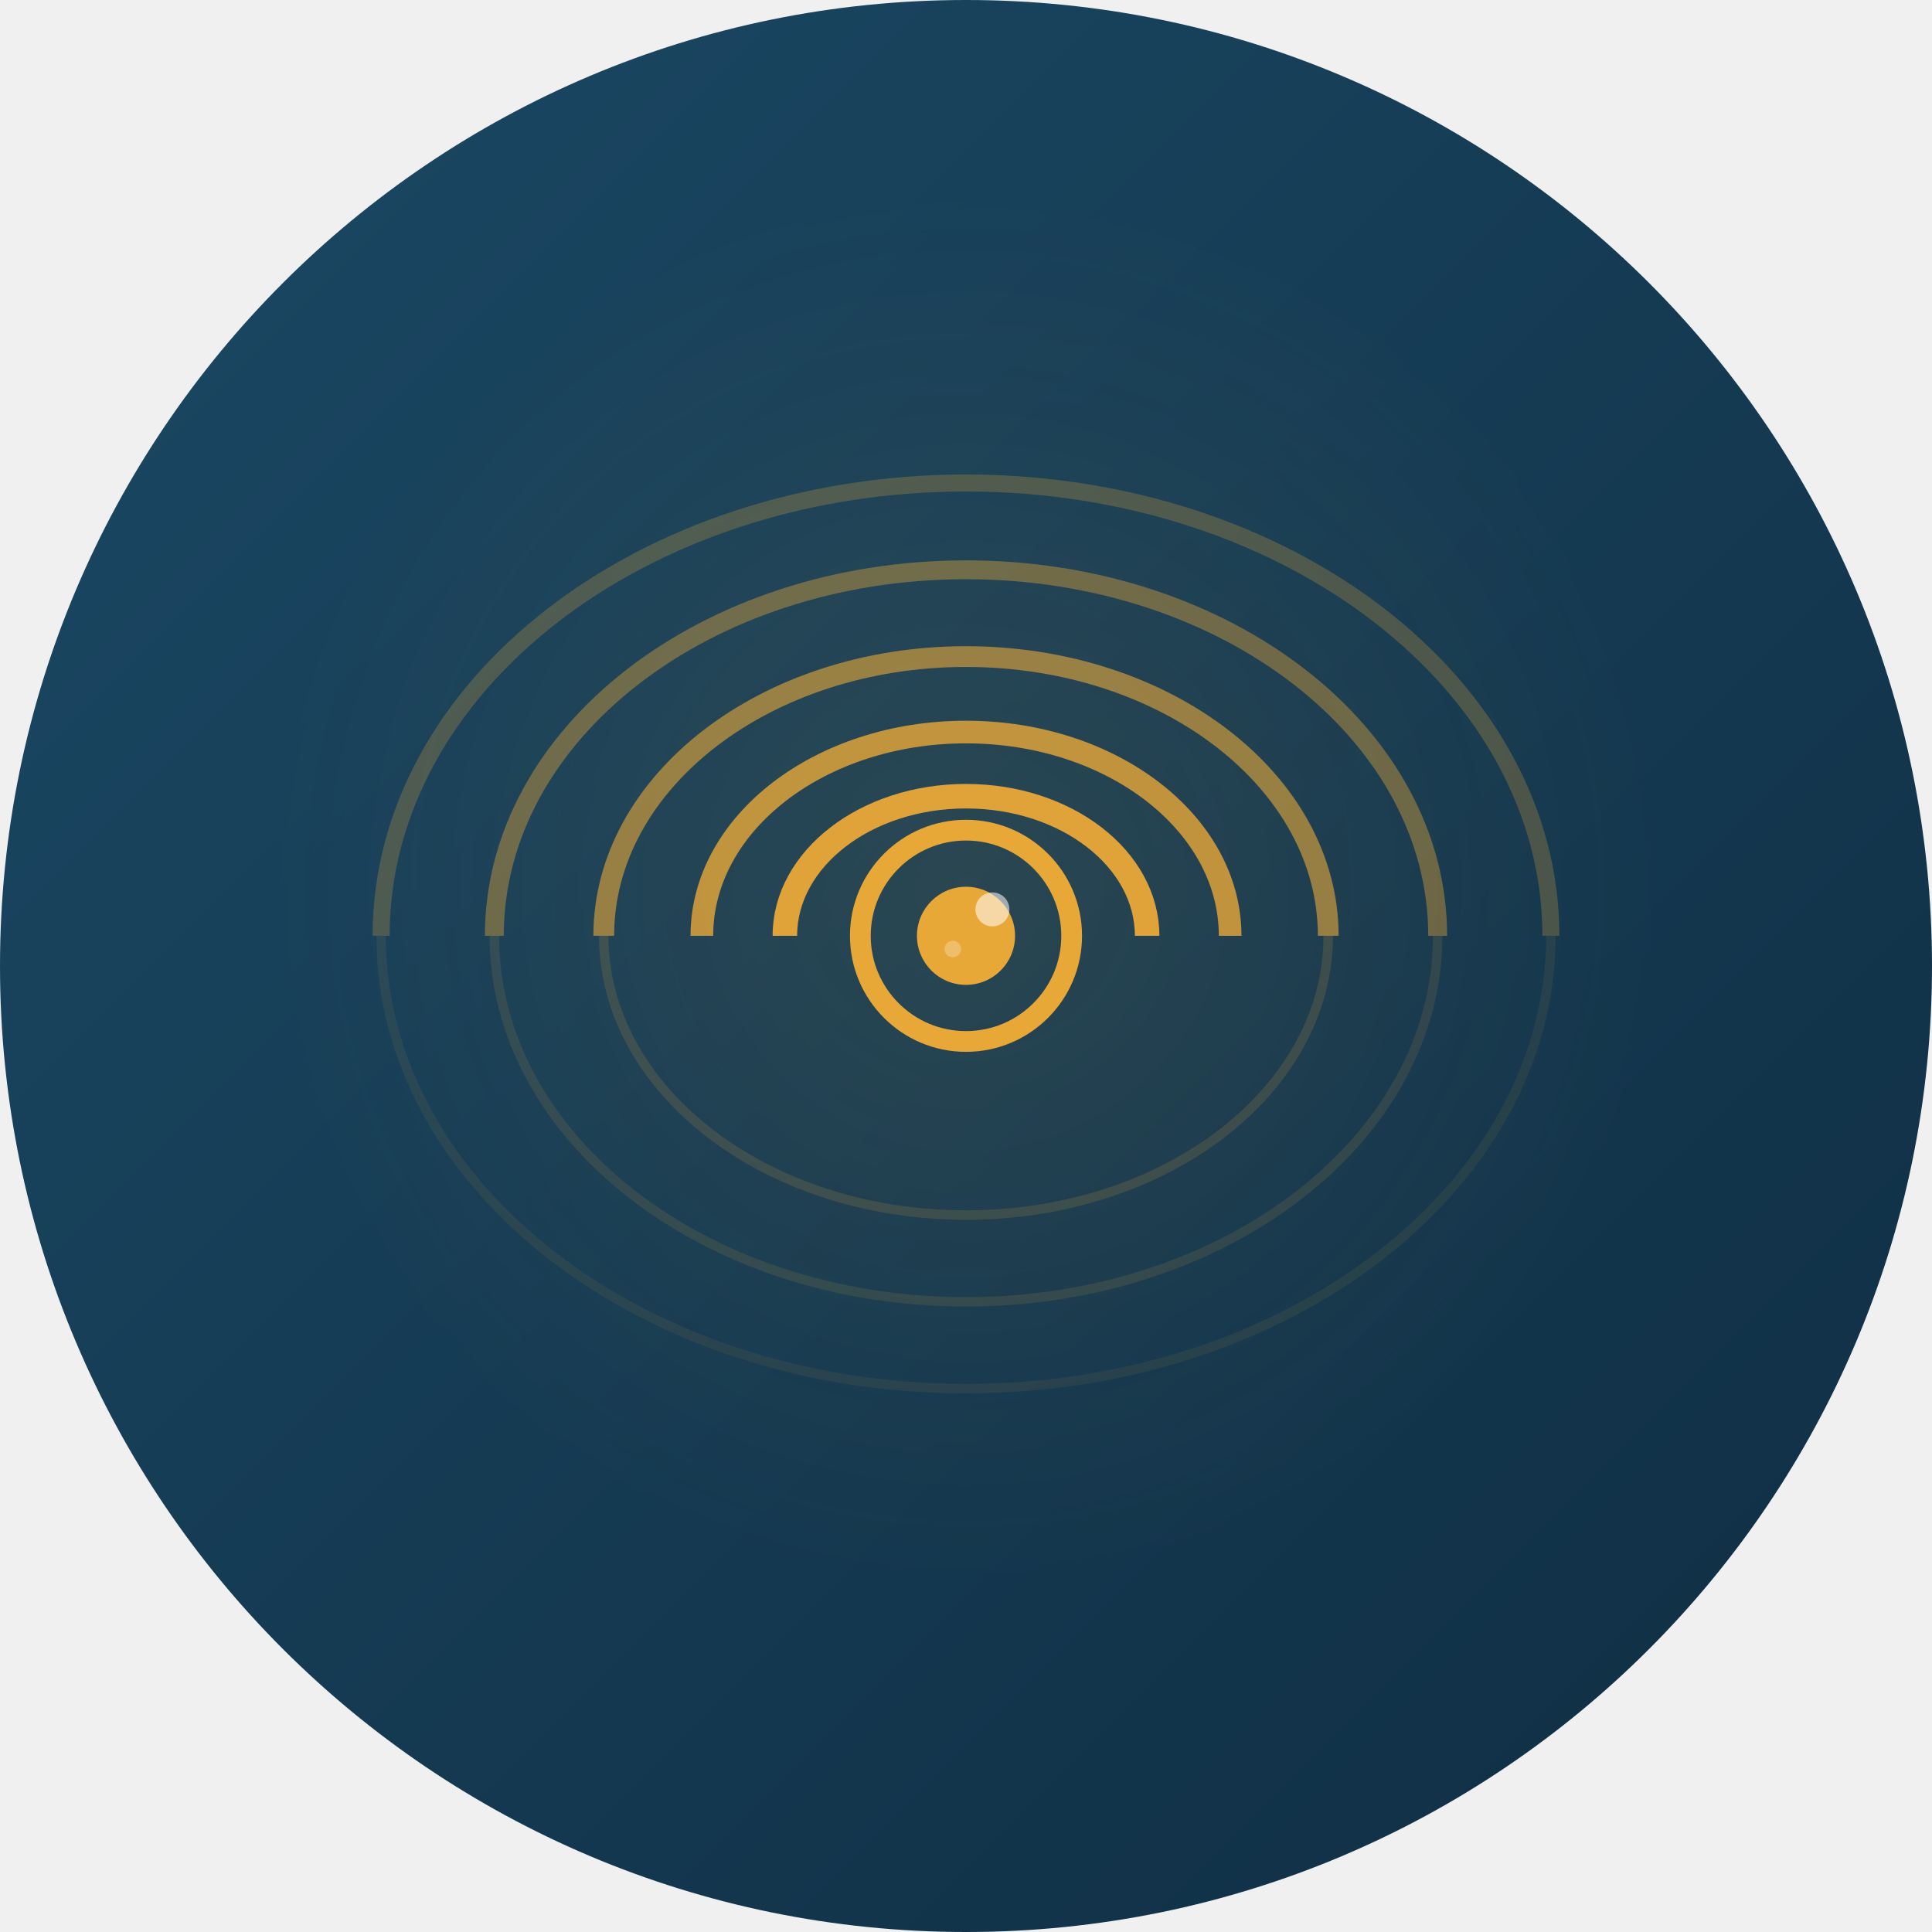
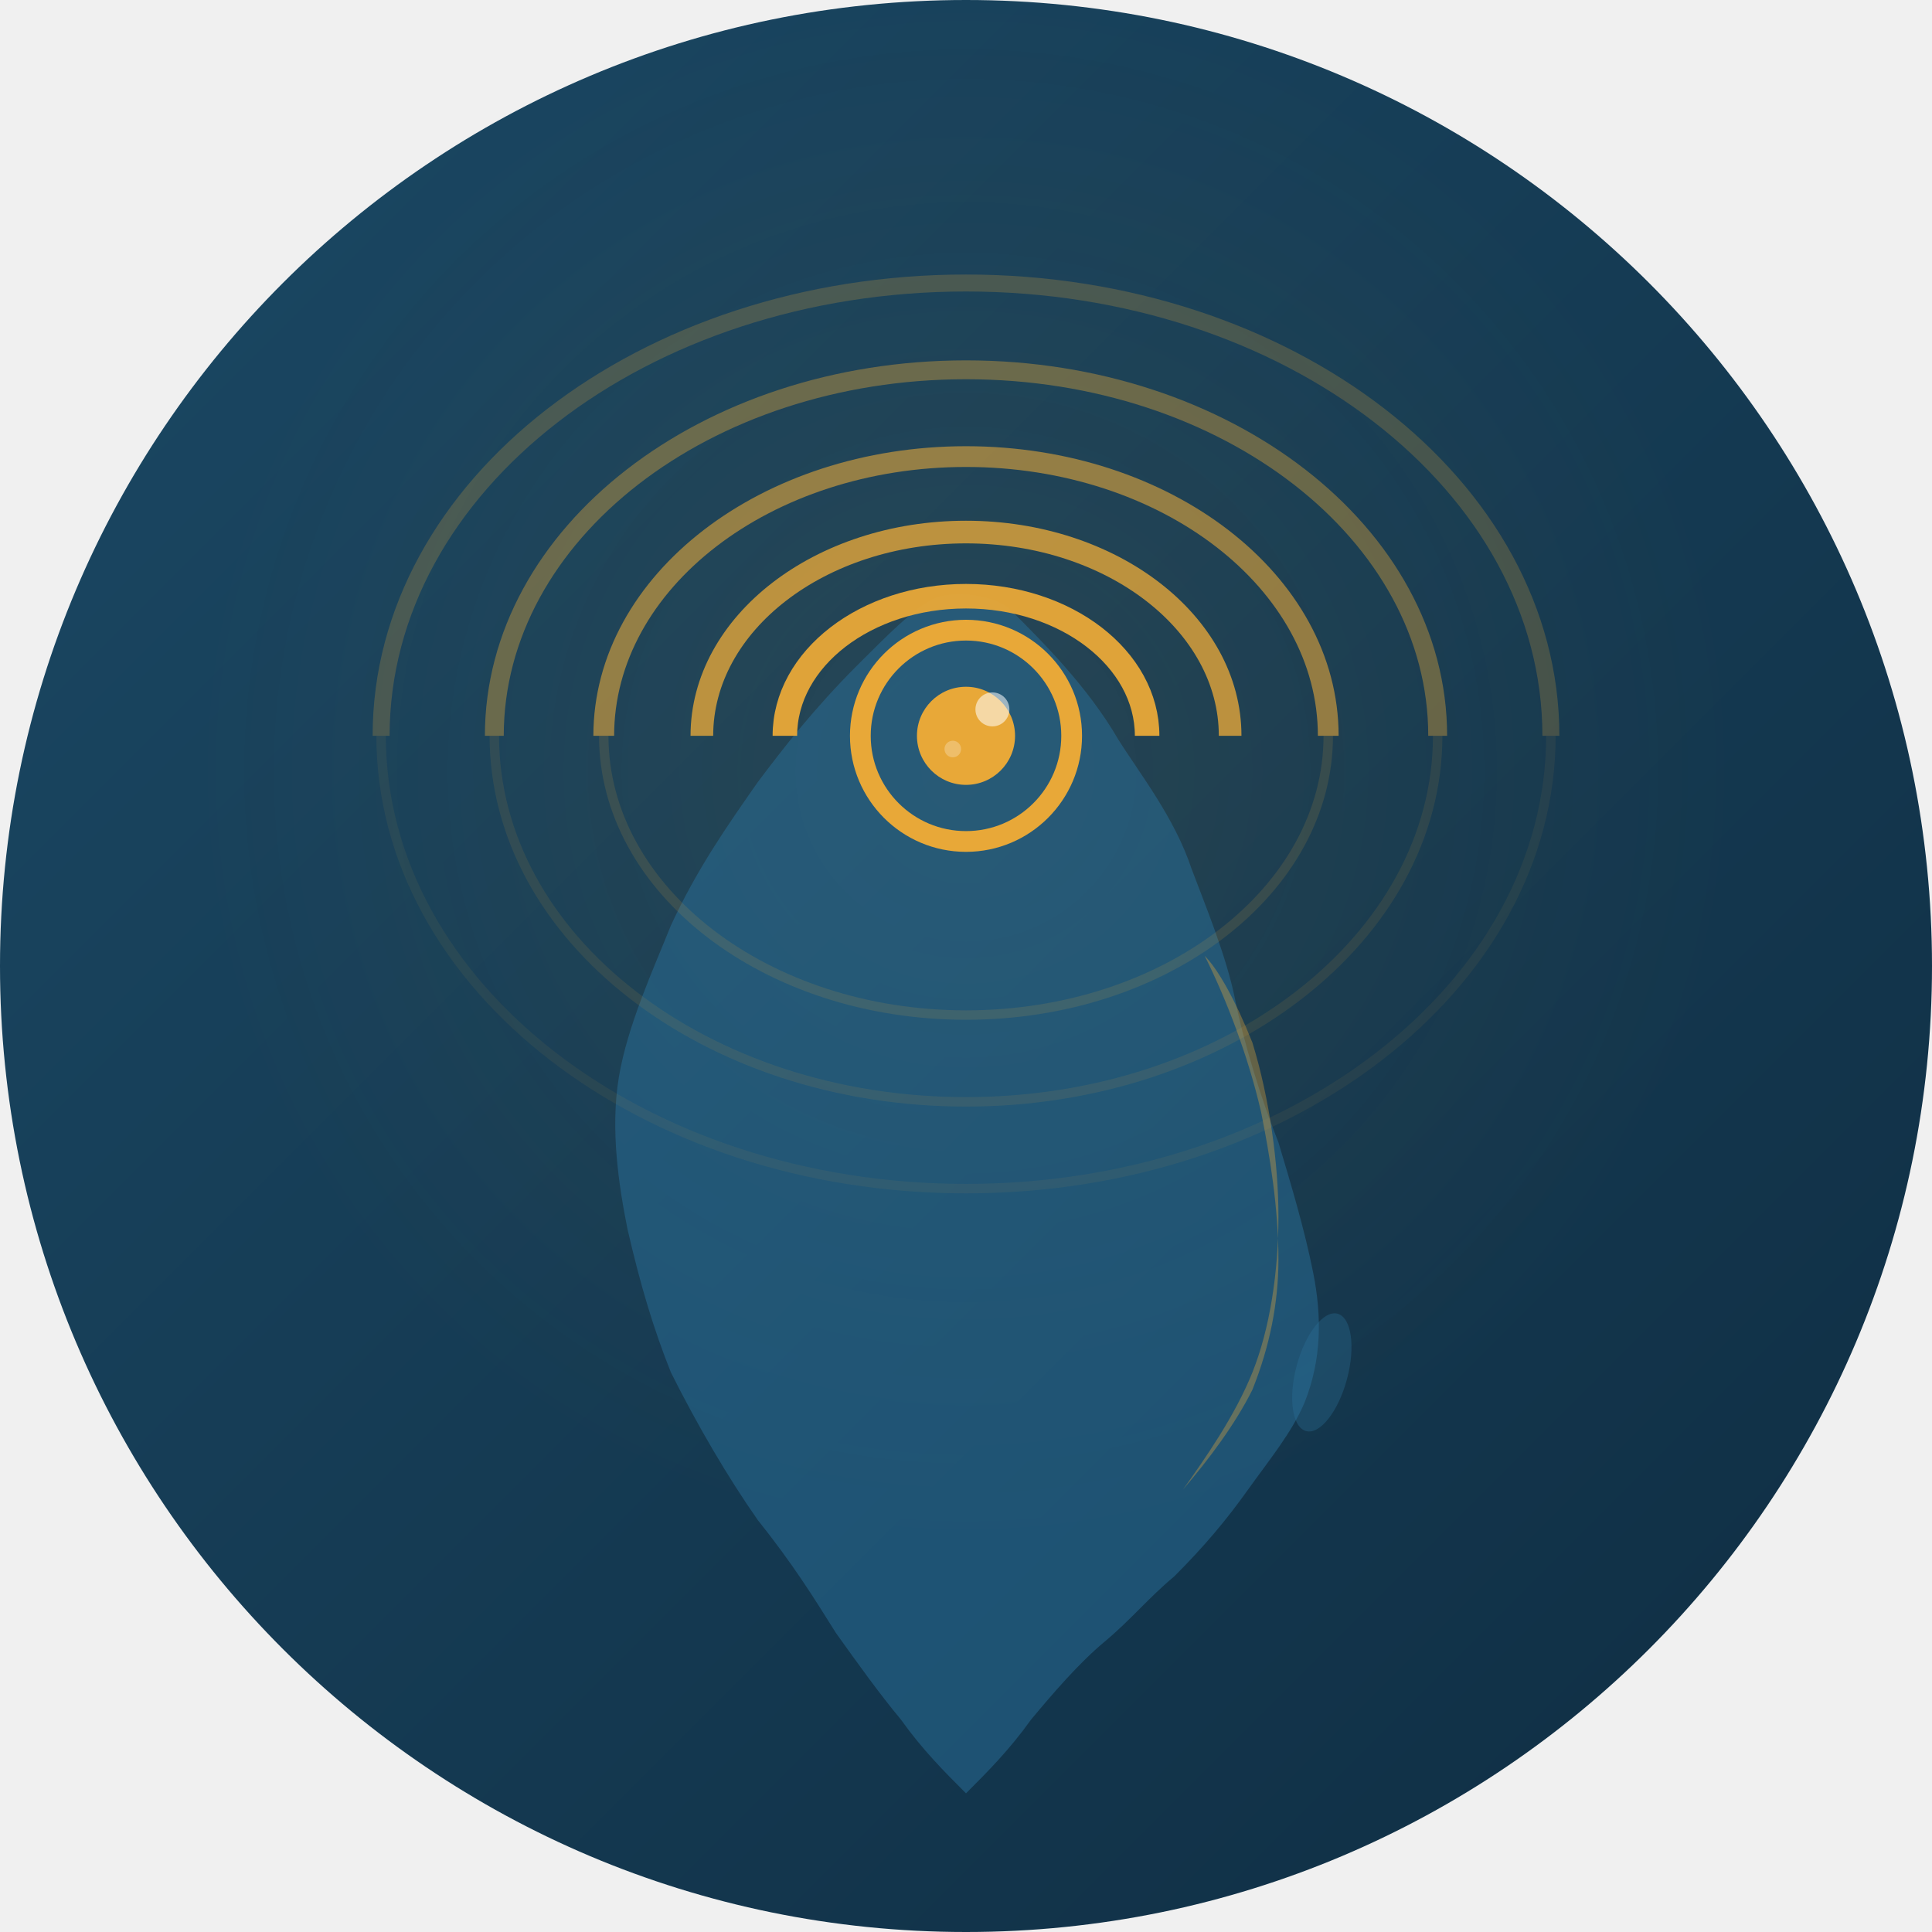
<svg xmlns="http://www.w3.org/2000/svg" viewBox="0 0 512 512" width="512" height="512">
  <defs>
    <linearGradient id="bgGrad" x1="0%" y1="0%" x2="100%" y2="100%">
      <stop offset="0%" stop-color="#1B4965" />
      <stop offset="100%" stop-color="#0F2D42" />
    </linearGradient>
-     <radialGradient id="glow" cx="50%" cy="46%" r="36%">
-       <stop offset="0%" stop-color="#E8A838" stop-opacity="0.1" />
+     <radialGradient id="glow" cx="50%" cy="40%" r="40%">
+       <stop offset="0%" stop-color="#E8A838" stop-opacity="0.08" />
      <stop offset="100%" stop-color="#E8A838" stop-opacity="0" />
    </radialGradient>
-     <clipPath id="circleClip">
+     <clipPath id="circle">
      <circle cx="256" cy="256" r="256" />
    </clipPath>
  </defs>
-   <g clip-path="url(#circleClip)">
-     <circle cx="256" cy="256" r="256" fill="url(#bgGrad)" />
-     <circle cx="256" cy="256" r="256" fill="url(#glow)" />
-     <g transform="translate(256, 248)">
-       <path d="M-155,0 A155,120 0 0 1 155,0" fill="none" stroke="#E8A838" stroke-width="4.5" opacity="0.25" />
-       <path d="M-125,0 A125,97 0 0 1 125,0" fill="none" stroke="#E8A838" stroke-width="5" opacity="0.4" />
-       <path d="M-96,0 A96,74 0 0 1 96,0" fill="none" stroke="#E8A838" stroke-width="5.5" opacity="0.6" />
-       <path d="M-70,0 A70,54 0 0 1 70,0" fill="none" stroke="#E8A838" stroke-width="6" opacity="0.8" />
+   <circle cx="256" cy="256" r="256" fill="url(#bgGrad)" />
+   <circle cx="256" cy="256" r="256" fill="url(#glow)" />
+   <g clip-path="url(#circle)">
+     <g transform="translate(256, 320) scale(1.15)">
+       <path d="         M-8,-140 C-5,-142 5,-142 10,-138 C18,-130 28,-120 35,-108         C40,-100 48,-90 52,-78 C55,-70 60,-58 62,-48 C64,-38 68,-25 72,-15         C75,-5 78,5 80,15 C82,25 82,35 78,45 C75,52 70,58 65,65         C60,72 55,78 48,85 C42,90 38,95 32,100 C26,105 20,112 15,118         C10,125 5,130 0,135 C-5,130 -10,125 -15,118 C-20,112 -25,105 -30,98         C-35,90 -40,82 -48,72 C-55,62 -62,50 -68,38 C-72,28 -75,18 -78,5         C-80,-5 -82,-18 -80,-30 C-78,-42 -72,-55 -68,-65 C-62,-78 -55,-88 -48,-98         C-42,-106 -35,-115 -25,-125 C-18,-132 -12,-138 -8,-140 Z       " fill="#2A6F99" opacity="0.5" />
+       <path d="         M55,-58 C60,-48 65,-35 68,-22 C70,-12 72,0 72,12         C72,22 70,32 66,42 C62,50 56,58 50,65         C55,58 62,48 66,38 C70,28 72,15 72,2         C72,-10 70,-25 66,-38 C62,-48 58,-55 55,-58 Z       " fill="#E8A838" opacity="0.35" />
+       <ellipse cx="82" cy="38" rx="6" ry="14" fill="#2A6F99" opacity="0.35" transform="rotate(15, 82, 38)" />
+     </g>
+     <g transform="translate(256, 195)">
+       <path d="M-155,0 A155,120 0 0 1 155,0" fill="none" stroke="#E8A838" stroke-width="4.5" opacity="0.22" />
+       <path d="M-125,0 A125,97 0 0 1 125,0" fill="none" stroke="#E8A838" stroke-width="5" opacity="0.38" />
+       <path d="M-96,0 A96,74 0 0 1 96,0" fill="none" stroke="#E8A838" stroke-width="5.5" opacity="0.58" />
+       <path d="M-70,0 A70,54 0 0 1 70,0" fill="none" stroke="#E8A838" stroke-width="6" opacity="0.78" />
      <path d="M-48,0 A48,37 0 0 1 48,0" fill="none" stroke="#E8A838" stroke-width="6.5" opacity="0.95" />
      <circle cx="0" cy="0" r="28" fill="none" stroke="#E8A838" stroke-width="5.5" />
      <circle cx="0" cy="0" r="13" fill="#E8A838" />
      <circle cx="7" cy="-7" r="4.5" fill="#FFFFFF" opacity="0.55" />
      <circle cx="-3.5" cy="3.5" r="2.2" fill="#FFFFFF" opacity="0.25" />
-       <path d="M-155,0 A155,120 0 0 0 155,0" fill="none" stroke="#E8A838" stroke-width="2.5" opacity="0.08" />
-       <path d="M-125,0 A125,97 0 0 0 125,0" fill="none" stroke="#E8A838" stroke-width="2.5" opacity="0.12" />
-       <path d="M-96,0 A96,74 0 0 0 96,0" fill="none" stroke="#E8A838" stroke-width="2.5" opacity="0.15" />
+       <path d="M-155,0 A155,120 0 0 0 155,0" fill="none" stroke="#E8A838" stroke-width="2.5" opacity="0.07" />
+       <path d="M-125,0 A125,97 0 0 0 125,0" fill="none" stroke="#E8A838" stroke-width="2.5" opacity="0.1" />
+       <path d="M-96,0 A96,74 0 0 0 96,0" fill="none" stroke="#E8A838" stroke-width="2.5" opacity="0.13" />
    </g>
  </g>
</svg>
